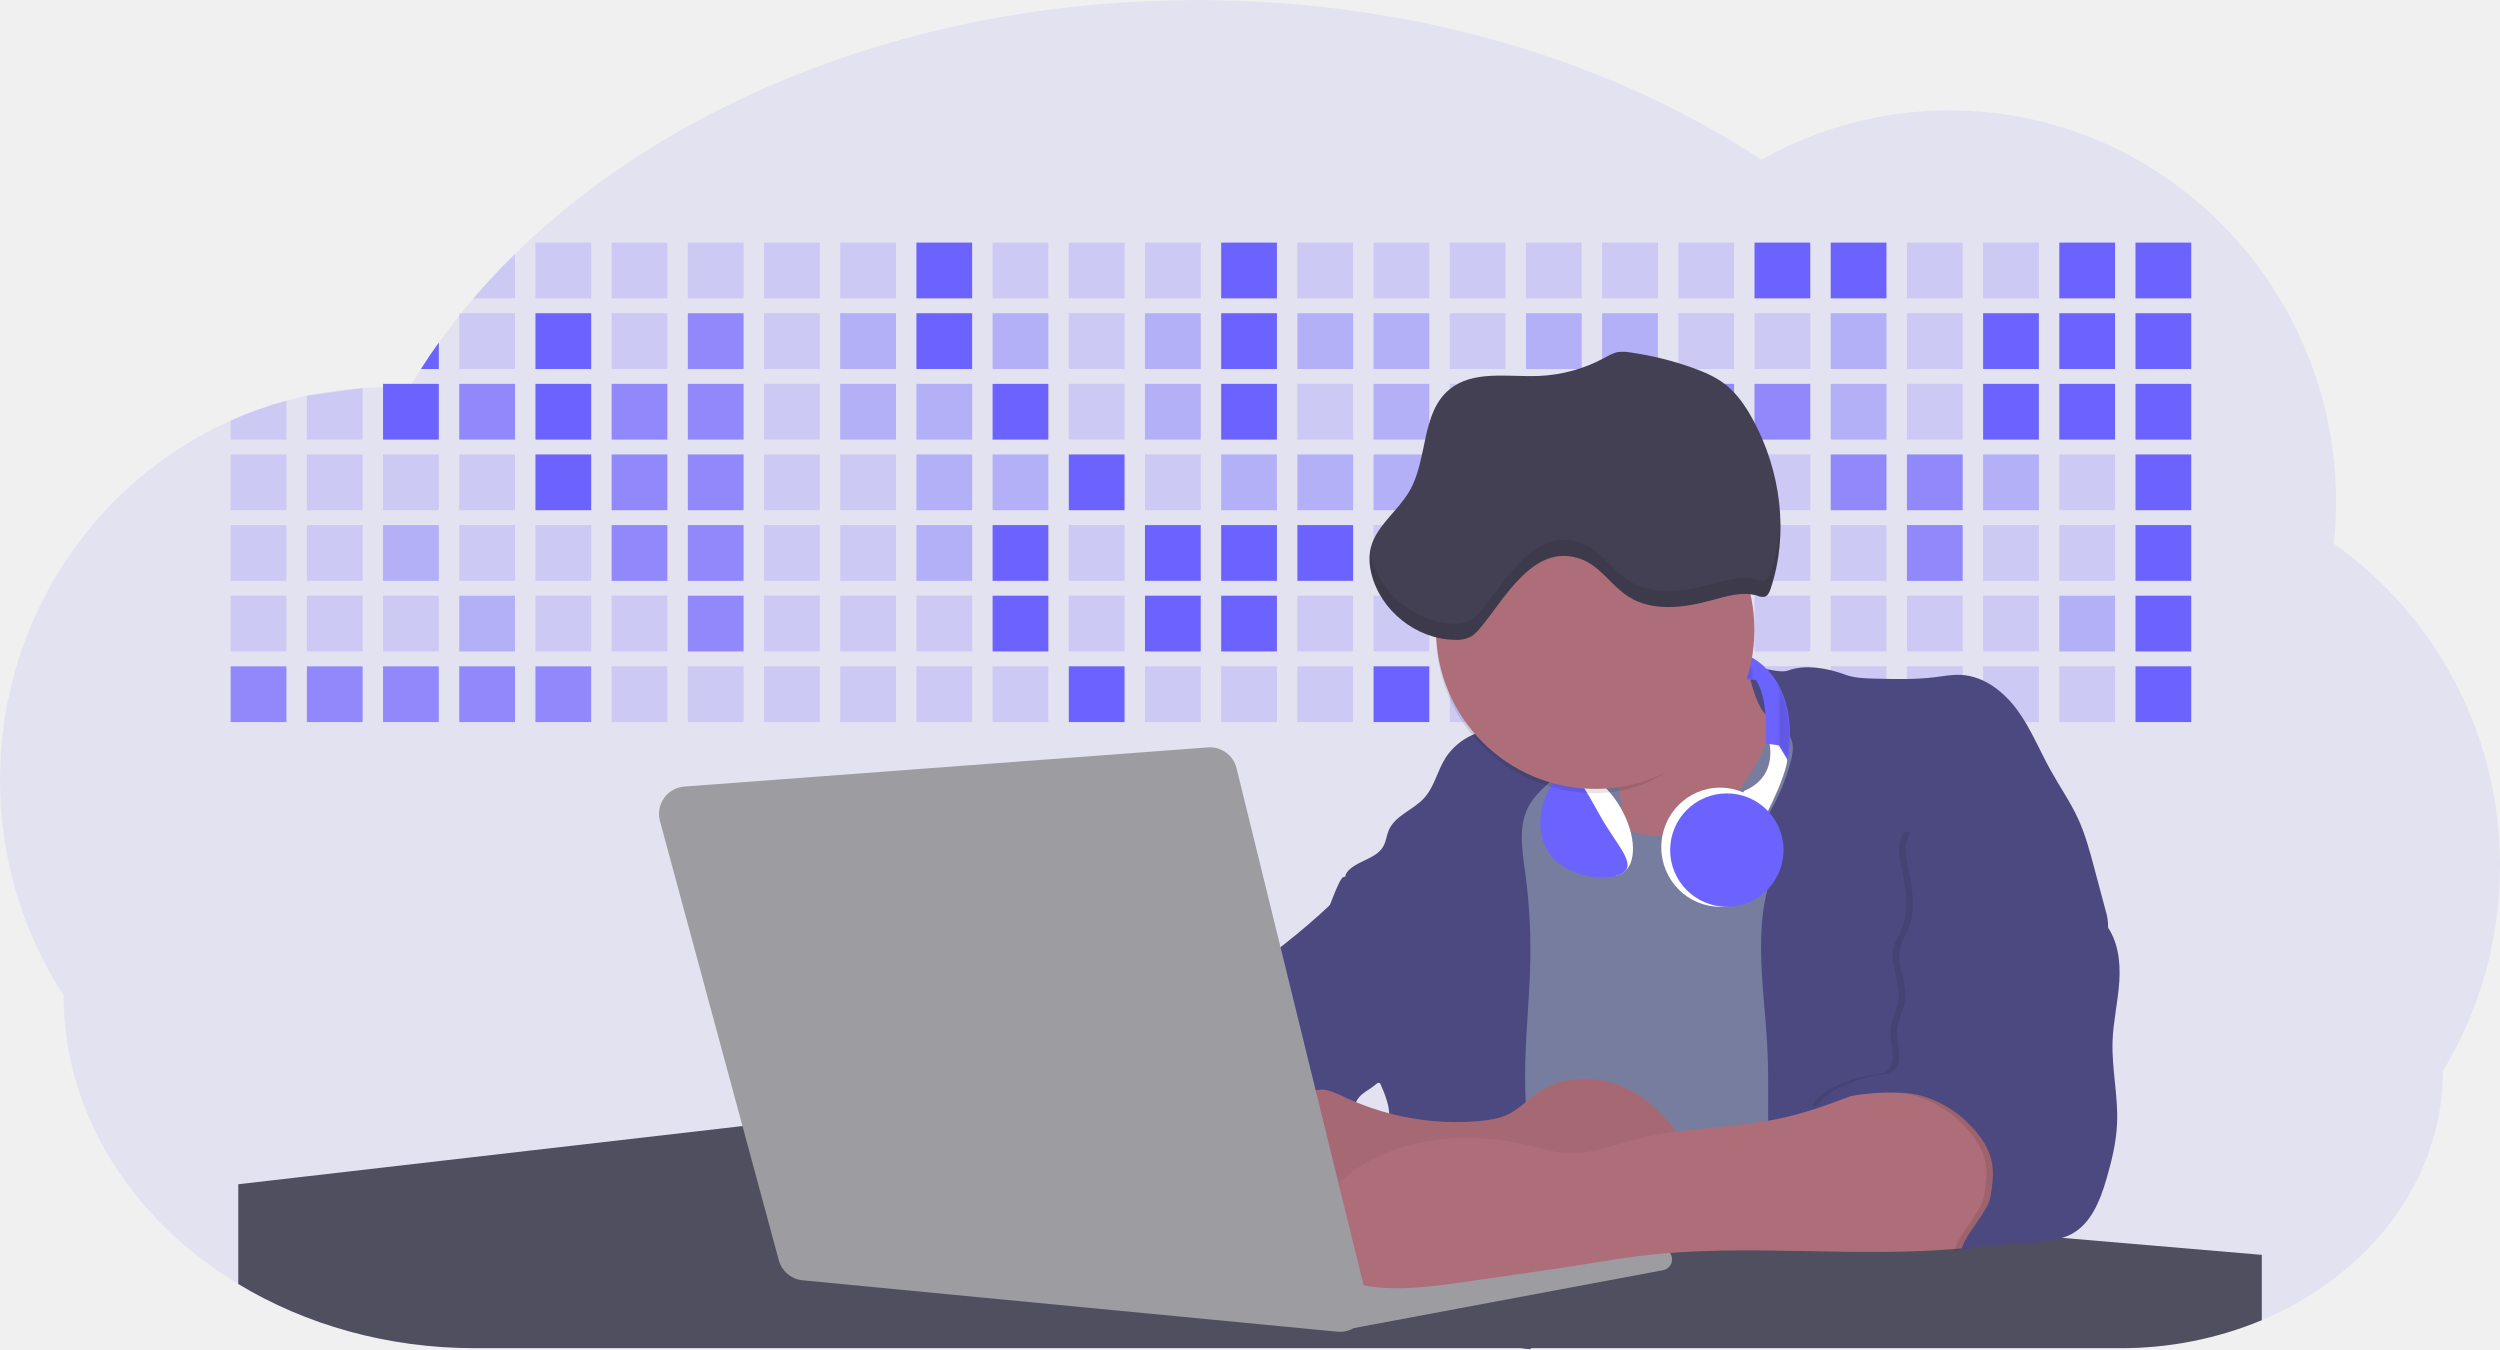
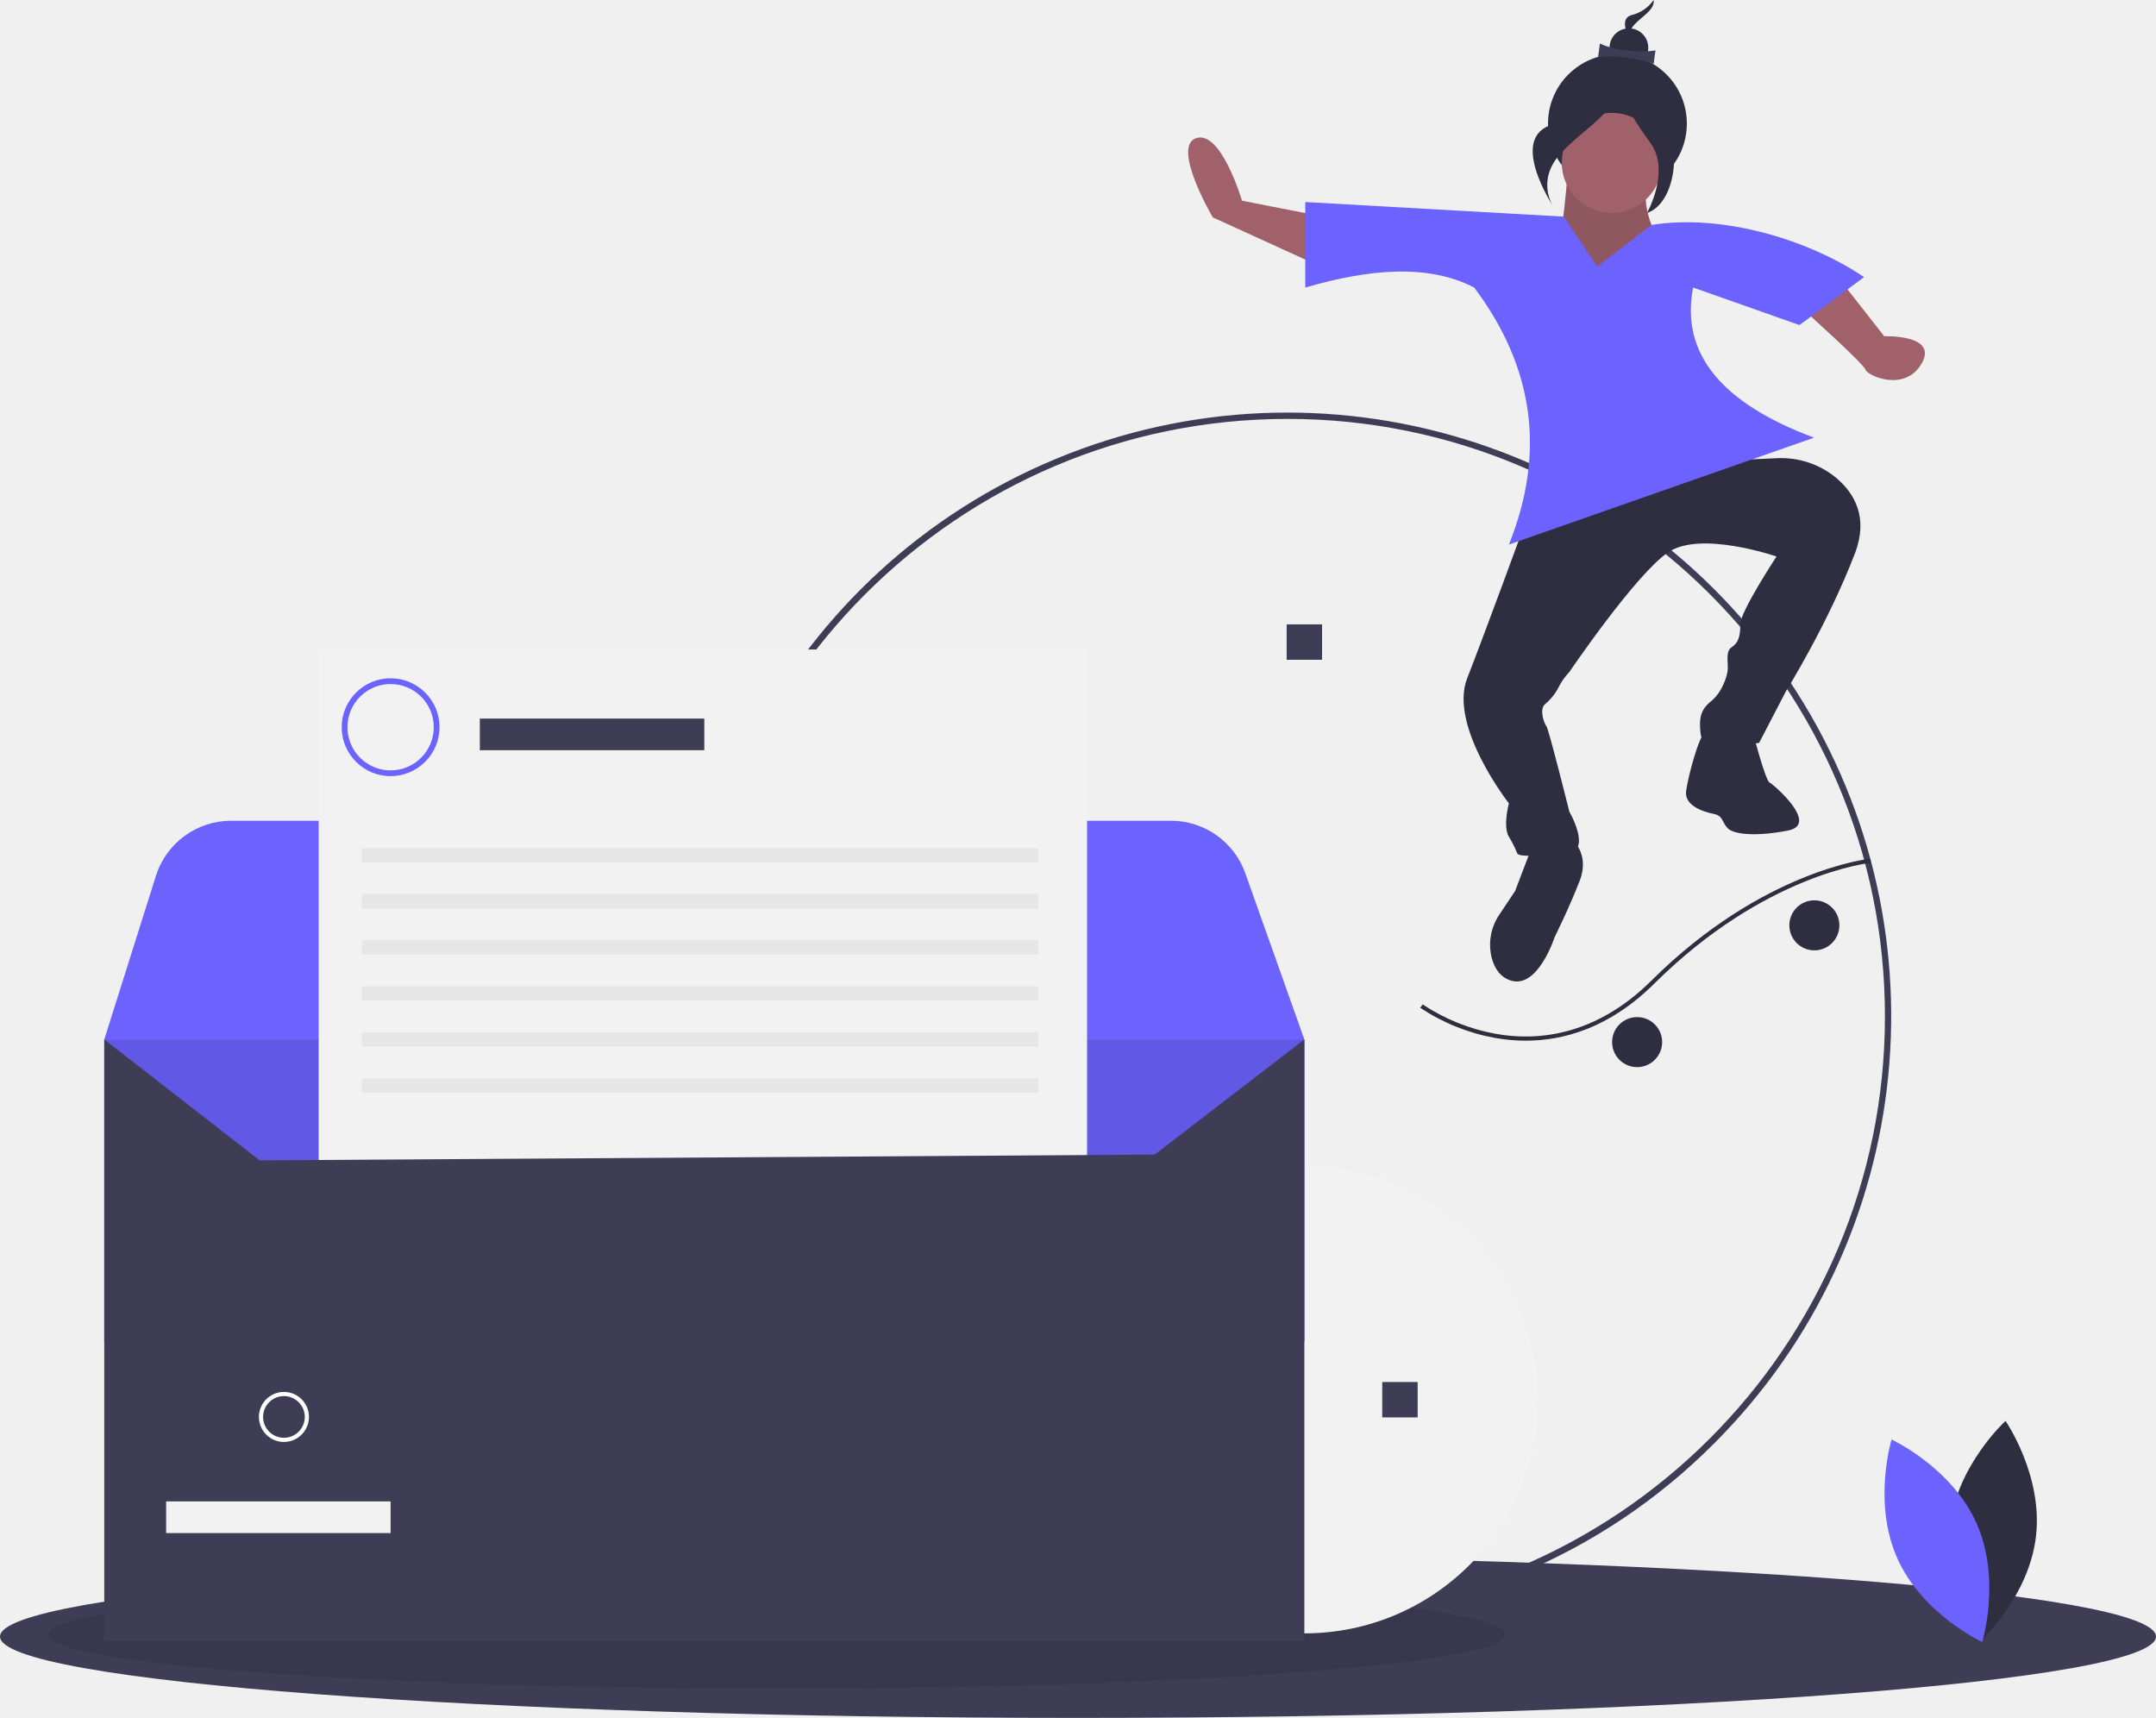
- <svg xmlns="http://www.w3.org/2000/svg" id="aa7bae02-e79e-4d6b-a496-aba15f39787c" data-name="Layer 1" width="auto" height="auto" viewBox="0 0 1144 617.32">
-   <path d="M1172,537.57a181.92,181.92,0,0,1-6.85,49.6,180.06,180.06,0,0,1-19.27,44.28c0,50.1-33.82,93.4-82.91,114a167.3,167.3,0,0,1-64.73,12.8H245.17c-40.25,0-77.55-10.86-108.14-29.36A185.76,185.76,0,0,1,112.2,711c-34-29.22-55.08-69.6-55.08-114.2A180.5,180.5,0,0,1,28,498.08c0-73.36,43.39-136.44,105.55-164.29a174.52,174.52,0,0,1,25.51-9.12q4.63-1.26,9.36-2.26a175.39,175.39,0,0,1,25.51-3.5q4.65-.29,9.35-.33H205c3.46,0,6.89.12,10.3.32l1.12-1.9q2.06-3.44,4.22-6.81,3.9-6.14,8.18-12.1,4.48-6.29,9.35-12.38l.83-1q2.76-3.44,5.64-6.8,9-10.49,19-20.35c72.11-70.68,185.08-116.18,312.08-116.18,98.82,0,189.15,27.55,258.34,73.07A174.18,174.18,0,0,1,920,191.86c97.74,0,177,80.37,177,179.51a184.9,184.9,0,0,1-1,18.78A180,180,0,0,1,1172,537.57Z" transform="translate(-28 -141.34)" fill="#6c63ff" opacity="0.1" />
-   <path d="M263.66,257.52v20.35h-19Q253.59,267.39,263.66,257.52Z" transform="translate(-28 -141.34)" fill="#6c63ff" opacity="0.2" />
-   <rect x="245.02" y="111.02" width="25.51" height="25.51" fill="#6c63ff" opacity="0.2" />
-   <rect x="279.88" y="111.02" width="25.51" height="25.51" fill="#6c63ff" opacity="0.2" />
-   <rect x="314.75" y="111.02" width="25.51" height="25.51" fill="#6c63ff" opacity="0.2" />
-   <rect x="349.61" y="111.02" width="25.51" height="25.51" fill="#6c63ff" opacity="0.2" />
-   <rect x="384.48" y="111.02" width="25.51" height="25.51" fill="#6c63ff" opacity="0.2" />
-   <rect x="419.35" y="111.02" width="25.51" height="25.51" fill="#6c63ff" />
-   <rect x="454.21" y="111.02" width="25.51" height="25.51" fill="#6c63ff" opacity="0.2" />
-   <rect x="489.08" y="111.02" width="25.51" height="25.51" fill="#6c63ff" opacity="0.2" />
-   <rect x="523.94" y="111.02" width="25.51" height="25.51" fill="#6c63ff" opacity="0.2" />
-   <rect x="558.81" y="111.02" width="25.51" height="25.51" fill="#6c63ff" />
-   <rect x="593.68" y="111.02" width="25.51" height="25.51" fill="#6c63ff" opacity="0.2" />
-   <rect x="628.54" y="111.02" width="25.51" height="25.51" fill="#6c63ff" opacity="0.2" />
-   <rect x="663.41" y="111.02" width="25.51" height="25.51" fill="#6c63ff" opacity="0.2" />
-   <rect x="698.28" y="111.02" width="25.51" height="25.51" fill="#6c63ff" opacity="0.2" />
-   <rect x="733.14" y="111.02" width="25.51" height="25.51" fill="#6c63ff" opacity="0.2" />
-   <rect x="768.01" y="111.02" width="25.51" height="25.51" fill="#6c63ff" opacity="0.2" />
-   <rect x="802.87" y="111.02" width="25.51" height="25.51" fill="#6c63ff" />
-   <rect x="837.74" y="111.02" width="25.51" height="25.51" fill="#6c63ff" />
-   <rect x="872.61" y="111.02" width="25.51" height="25.51" fill="#6c63ff" opacity="0.2" />
-   <rect x="907.47" y="111.02" width="25.51" height="25.51" fill="#6c63ff" opacity="0.2" />
-   <rect x="942.34" y="111.02" width="25.51" height="25.51" fill="#6c63ff" />
-   <rect x="977.2" y="111.02" width="25.51" height="25.51" fill="#6c63ff" />
-   <path d="M228.8,298.08v12.1h-8.18Q224.52,304,228.8,298.08Z" transform="translate(-28 -141.34)" fill="#6c63ff" />
-   <rect x="210.15" y="143.33" width="25.51" height="25.51" fill="#6c63ff" opacity="0.2" />
-   <rect x="245.02" y="143.33" width="25.51" height="25.51" fill="#6c63ff" />
-   <rect x="279.88" y="143.33" width="25.51" height="25.51" fill="#6c63ff" opacity="0.2" />
-   <rect x="314.75" y="143.33" width="25.51" height="25.51" fill="#6c63ff" opacity="0.7" />
-   <rect x="349.61" y="143.33" width="25.51" height="25.51" fill="#6c63ff" opacity="0.2" />
-   <rect x="384.48" y="143.33" width="25.51" height="25.51" fill="#6c63ff" opacity="0.4" />
-   <rect x="419.35" y="143.33" width="25.51" height="25.51" fill="#6c63ff" />
-   <rect x="454.21" y="143.33" width="25.51" height="25.51" fill="#6c63ff" opacity="0.4" />
-   <rect x="489.08" y="143.33" width="25.51" height="25.51" fill="#6c63ff" opacity="0.2" />
-   <rect x="523.94" y="143.33" width="25.51" height="25.51" fill="#6c63ff" opacity="0.4" />
-   <rect x="558.81" y="143.33" width="25.51" height="25.51" fill="#6c63ff" />
-   <rect x="593.68" y="143.33" width="25.51" height="25.51" fill="#6c63ff" opacity="0.4" />
-   <rect x="628.54" y="143.33" width="25.51" height="25.51" fill="#6c63ff" opacity="0.4" />
-   <rect x="663.41" y="143.33" width="25.51" height="25.51" fill="#6c63ff" opacity="0.2" />
-   <rect x="698.28" y="143.33" width="25.51" height="25.51" fill="#6c63ff" opacity="0.4" />
-   <rect x="733.14" y="143.33" width="25.51" height="25.51" fill="#6c63ff" opacity="0.4" />
-   <rect x="768.01" y="143.33" width="25.51" height="25.51" fill="#6c63ff" opacity="0.2" />
-   <rect x="802.87" y="143.33" width="25.51" height="25.51" fill="#6c63ff" opacity="0.2" />
-   <rect x="837.74" y="143.33" width="25.51" height="25.51" fill="#6c63ff" opacity="0.4" />
-   <rect x="872.61" y="143.33" width="25.51" height="25.51" fill="#6c63ff" opacity="0.2" />
-   <rect x="907.47" y="143.33" width="25.51" height="25.51" fill="#6c63ff" />
-   <rect x="942.34" y="143.33" width="25.51" height="25.51" fill="#6c63ff" />
-   <rect x="977.2" y="143.33" width="25.51" height="25.51" fill="#6c63ff" />
-   <path d="M159.06,324.67V342.5H133.55v-8.71A174.52,174.52,0,0,1,159.06,324.67Z" transform="translate(-28 -141.34)" fill="#6c63ff" opacity="0.2" />
-   <polygon points="165.93 177.57 165.93 201.16 140.42 201.16 140.42 181.07 165.93 177.57" fill="#6c63ff" opacity="0.2" />
-   <rect x="175.28" y="175.65" width="25.51" height="25.51" fill="#6c63ff" />
-   <rect x="210.15" y="175.65" width="25.51" height="25.51" fill="#6c63ff" opacity="0.7" />
-   <rect x="245.02" y="175.65" width="25.51" height="25.51" fill="#6c63ff" />
-   <rect x="279.88" y="175.65" width="25.51" height="25.51" fill="#6c63ff" opacity="0.7" />
-   <rect x="314.75" y="175.65" width="25.51" height="25.51" fill="#6c63ff" opacity="0.7" />
-   <rect x="349.61" y="175.65" width="25.51" height="25.51" fill="#6c63ff" opacity="0.2" />
-   <rect x="384.48" y="175.65" width="25.51" height="25.51" fill="#6c63ff" opacity="0.4" />
-   <rect x="419.35" y="175.65" width="25.51" height="25.51" fill="#6c63ff" opacity="0.4" />
-   <rect x="454.21" y="175.65" width="25.51" height="25.51" fill="#6c63ff" />
-   <rect x="489.08" y="175.65" width="25.51" height="25.51" fill="#6c63ff" opacity="0.2" />
-   <rect x="523.94" y="175.65" width="25.51" height="25.51" fill="#6c63ff" opacity="0.4" />
-   <rect x="558.81" y="175.65" width="25.51" height="25.51" fill="#6c63ff" />
-   <rect x="593.68" y="175.65" width="25.51" height="25.51" fill="#6c63ff" opacity="0.2" />
-   <rect x="628.54" y="175.65" width="25.51" height="25.51" fill="#6c63ff" opacity="0.4" />
-   <rect x="663.41" y="175.65" width="25.51" height="25.51" fill="#6c63ff" opacity="0.2" />
-   <rect x="698.28" y="175.65" width="25.51" height="25.51" fill="#6c63ff" />
-   <rect x="733.14" y="175.65" width="25.51" height="25.51" fill="#6c63ff" opacity="0.2" />
-   <rect x="768.01" y="175.65" width="25.51" height="25.51" fill="#6c63ff" opacity="0.7" />
-   <rect x="802.87" y="175.65" width="25.51" height="25.51" fill="#6c63ff" opacity="0.7" />
-   <rect x="837.74" y="175.65" width="25.51" height="25.51" fill="#6c63ff" opacity="0.4" />
-   <rect x="872.61" y="175.65" width="25.51" height="25.51" fill="#6c63ff" opacity="0.2" />
-   <rect x="907.47" y="175.65" width="25.51" height="25.51" fill="#6c63ff" />
-   <rect x="942.34" y="175.65" width="25.51" height="25.51" fill="#6c63ff" />
-   <rect x="977.2" y="175.65" width="25.51" height="25.51" fill="#6c63ff" />
-   <rect x="105.55" y="207.96" width="25.51" height="25.51" fill="#6c63ff" opacity="0.2" />
-   <rect x="140.42" y="207.96" width="25.51" height="25.51" fill="#6c63ff" opacity="0.2" />
-   <rect x="175.28" y="207.96" width="25.51" height="25.51" fill="#6c63ff" opacity="0.2" />
-   <rect x="210.15" y="207.96" width="25.51" height="25.51" fill="#6c63ff" opacity="0.2" />
-   <rect x="245.02" y="207.96" width="25.51" height="25.51" fill="#6c63ff" />
-   <rect x="279.88" y="207.96" width="25.51" height="25.51" fill="#6c63ff" opacity="0.7" />
-   <rect x="314.75" y="207.96" width="25.51" height="25.51" fill="#6c63ff" opacity="0.7" />
-   <rect x="349.61" y="207.96" width="25.51" height="25.51" fill="#6c63ff" opacity="0.2" />
-   <rect x="384.48" y="207.96" width="25.51" height="25.51" fill="#6c63ff" opacity="0.2" />
-   <rect x="419.35" y="207.96" width="25.51" height="25.51" fill="#6c63ff" opacity="0.4" />
-   <rect x="454.21" y="207.96" width="25.51" height="25.51" fill="#6c63ff" opacity="0.4" />
-   <rect x="489.08" y="207.96" width="25.51" height="25.51" fill="#6c63ff" />
-   <rect x="523.94" y="207.96" width="25.51" height="25.51" fill="#6c63ff" opacity="0.2" />
-   <rect x="558.81" y="207.96" width="25.51" height="25.51" fill="#6c63ff" opacity="0.4" />
-   <rect x="593.68" y="207.96" width="25.51" height="25.51" fill="#6c63ff" opacity="0.4" />
-   <rect x="628.54" y="207.96" width="25.51" height="25.51" fill="#6c63ff" opacity="0.4" />
-   <rect x="663.41" y="207.96" width="25.51" height="25.51" fill="#6c63ff" opacity="0.4" />
-   <rect x="698.28" y="207.96" width="25.51" height="25.51" fill="#6c63ff" opacity="0.2" />
-   <rect x="733.14" y="207.96" width="25.51" height="25.51" fill="#6c63ff" opacity="0.2" />
-   <rect x="768.01" y="207.96" width="25.51" height="25.51" fill="#6c63ff" opacity="0.2" />
-   <rect x="802.87" y="207.96" width="25.51" height="25.51" fill="#6c63ff" opacity="0.2" />
-   <rect x="837.74" y="207.96" width="25.51" height="25.51" fill="#6c63ff" opacity="0.7" />
-   <rect x="872.61" y="207.96" width="25.51" height="25.51" fill="#6c63ff" opacity="0.7" />
-   <rect x="907.47" y="207.96" width="25.51" height="25.51" fill="#6c63ff" opacity="0.4" />
-   <rect x="942.34" y="207.96" width="25.51" height="25.51" fill="#6c63ff" opacity="0.2" />
-   <rect x="977.2" y="207.96" width="25.51" height="25.51" fill="#6c63ff" />
-   <rect x="105.55" y="240.28" width="25.51" height="25.51" fill="#6c63ff" opacity="0.2" />
-   <rect x="140.42" y="240.28" width="25.51" height="25.51" fill="#6c63ff" opacity="0.2" />
-   <rect x="175.28" y="240.28" width="25.51" height="25.51" fill="#6c63ff" opacity="0.4" />
-   <rect x="210.15" y="240.28" width="25.51" height="25.51" fill="#6c63ff" opacity="0.2" />
-   <rect x="245.02" y="240.28" width="25.51" height="25.51" fill="#6c63ff" opacity="0.2" />
-   <rect x="279.88" y="240.28" width="25.51" height="25.51" fill="#6c63ff" opacity="0.7" />
-   <rect x="314.75" y="240.28" width="25.51" height="25.51" fill="#6c63ff" opacity="0.7" />
-   <rect x="349.61" y="240.28" width="25.51" height="25.51" fill="#6c63ff" opacity="0.2" />
-   <rect x="384.48" y="240.28" width="25.51" height="25.51" fill="#6c63ff" opacity="0.2" />
-   <rect x="419.35" y="240.28" width="25.51" height="25.51" fill="#6c63ff" opacity="0.4" />
-   <rect x="454.21" y="240.28" width="25.51" height="25.51" fill="#6c63ff" />
-   <rect x="489.08" y="240.28" width="25.51" height="25.51" fill="#6c63ff" opacity="0.2" />
-   <rect x="523.94" y="240.28" width="25.51" height="25.51" fill="#6c63ff" />
-   <rect x="558.81" y="240.28" width="25.51" height="25.51" fill="#6c63ff" />
-   <rect x="593.68" y="240.28" width="25.51" height="25.51" fill="#6c63ff" />
-   <rect x="628.54" y="240.28" width="25.51" height="25.51" fill="#6c63ff" opacity="0.2" />
-   <rect x="663.41" y="240.28" width="25.51" height="25.51" fill="#6c63ff" />
-   <rect x="698.28" y="240.28" width="25.51" height="25.51" fill="#6c63ff" opacity="0.2" />
-   <rect x="733.14" y="240.28" width="25.51" height="25.51" fill="#6c63ff" opacity="0.2" />
-   <rect x="768.01" y="240.28" width="25.51" height="25.51" fill="#6c63ff" opacity="0.2" />
-   <rect x="802.87" y="240.28" width="25.51" height="25.51" fill="#6c63ff" opacity="0.2" />
-   <rect x="837.74" y="240.28" width="25.51" height="25.51" fill="#6c63ff" opacity="0.2" />
-   <rect x="872.61" y="240.28" width="25.51" height="25.51" fill="#6c63ff" opacity="0.7" />
-   <rect x="907.47" y="240.28" width="25.51" height="25.51" fill="#6c63ff" opacity="0.2" />
-   <rect x="942.34" y="240.28" width="25.51" height="25.51" fill="#6c63ff" opacity="0.2" />
-   <rect x="977.2" y="240.28" width="25.51" height="25.51" fill="#6c63ff" />
-   <rect x="105.55" y="272.59" width="25.51" height="25.51" fill="#6c63ff" opacity="0.2" />
-   <rect x="140.42" y="272.59" width="25.51" height="25.51" fill="#6c63ff" opacity="0.2" />
-   <rect x="175.28" y="272.59" width="25.51" height="25.51" fill="#6c63ff" opacity="0.2" />
-   <rect x="210.15" y="272.59" width="25.51" height="25.51" fill="#6c63ff" opacity="0.4" />
-   <rect x="245.02" y="272.59" width="25.51" height="25.51" fill="#6c63ff" opacity="0.2" />
-   <rect x="279.88" y="272.59" width="25.51" height="25.51" fill="#6c63ff" opacity="0.2" />
-   <rect x="314.75" y="272.59" width="25.51" height="25.51" fill="#6c63ff" opacity="0.7" />
-   <rect x="349.61" y="272.59" width="25.51" height="25.51" fill="#6c63ff" opacity="0.2" />
-   <rect x="384.48" y="272.59" width="25.51" height="25.51" fill="#6c63ff" opacity="0.2" />
-   <rect x="419.35" y="272.59" width="25.51" height="25.51" fill="#6c63ff" opacity="0.2" />
-   <rect x="454.21" y="272.59" width="25.51" height="25.51" fill="#6c63ff" />
-   <rect x="489.08" y="272.59" width="25.51" height="25.51" fill="#6c63ff" opacity="0.2" />
-   <rect x="523.94" y="272.59" width="25.51" height="25.51" fill="#6c63ff" />
-   <rect x="558.81" y="272.59" width="25.51" height="25.51" fill="#6c63ff" />
-   <rect x="593.68" y="272.59" width="25.51" height="25.51" fill="#6c63ff" opacity="0.2" />
-   <rect x="628.54" y="272.59" width="25.51" height="25.51" fill="#6c63ff" opacity="0.2" />
-   <rect x="663.41" y="272.59" width="25.51" height="25.51" fill="#6c63ff" opacity="0.2" />
-   <rect x="698.28" y="272.59" width="25.51" height="25.51" fill="#6c63ff" opacity="0.2" />
-   <rect x="733.14" y="272.59" width="25.51" height="25.51" fill="#6c63ff" opacity="0.2" />
-   <rect x="768.01" y="272.59" width="25.51" height="25.51" fill="#6c63ff" opacity="0.2" />
-   <rect x="802.87" y="272.59" width="25.51" height="25.51" fill="#6c63ff" opacity="0.2" />
-   <rect x="837.74" y="272.59" width="25.51" height="25.51" fill="#6c63ff" opacity="0.2" />
-   <rect x="872.61" y="272.59" width="25.51" height="25.51" fill="#6c63ff" opacity="0.2" />
-   <rect x="907.47" y="272.59" width="25.51" height="25.51" fill="#6c63ff" opacity="0.2" />
-   <rect x="942.34" y="272.59" width="25.51" height="25.51" fill="#6c63ff" opacity="0.4" />
-   <rect x="977.2" y="272.59" width="25.51" height="25.51" fill="#6c63ff" />
-   <rect x="105.55" y="304.91" width="25.51" height="25.51" fill="#6c63ff" opacity="0.7" />
-   <rect x="140.42" y="304.91" width="25.51" height="25.51" fill="#6c63ff" opacity="0.7" />
-   <rect x="175.28" y="304.91" width="25.51" height="25.51" fill="#6c63ff" opacity="0.7" />
-   <rect x="210.15" y="304.91" width="25.51" height="25.51" fill="#6c63ff" opacity="0.7" />
-   <rect x="245.02" y="304.91" width="25.51" height="25.51" fill="#6c63ff" opacity="0.7" />
-   <rect x="279.88" y="304.91" width="25.51" height="25.51" fill="#6c63ff" opacity="0.2" />
-   <rect x="314.75" y="304.91" width="25.51" height="25.51" fill="#6c63ff" opacity="0.2" />
-   <rect x="349.61" y="304.91" width="25.51" height="25.51" fill="#6c63ff" opacity="0.2" />
-   <rect x="384.48" y="304.91" width="25.51" height="25.51" fill="#6c63ff" opacity="0.2" />
-   <rect x="419.35" y="304.91" width="25.51" height="25.51" fill="#6c63ff" opacity="0.2" />
-   <rect x="454.21" y="304.91" width="25.51" height="25.51" fill="#6c63ff" opacity="0.2" />
-   <rect x="489.08" y="304.91" width="25.51" height="25.51" fill="#6c63ff" />
-   <rect x="523.94" y="304.91" width="25.51" height="25.51" fill="#6c63ff" opacity="0.2" />
-   <rect x="558.81" y="304.91" width="25.51" height="25.51" fill="#6c63ff" opacity="0.2" />
-   <rect x="593.68" y="304.91" width="25.51" height="25.51" fill="#6c63ff" opacity="0.2" />
-   <rect x="628.54" y="304.91" width="25.51" height="25.51" fill="#6c63ff" />
-   <rect x="663.41" y="304.91" width="25.51" height="25.51" fill="#6c63ff" opacity="0.2" />
-   <rect x="698.28" y="304.91" width="25.51" height="25.51" fill="#6c63ff" opacity="0.2" />
-   <rect x="733.14" y="304.91" width="25.51" height="25.51" fill="#6c63ff" opacity="0.2" />
-   <rect x="768.01" y="304.91" width="25.51" height="25.51" fill="#6c63ff" opacity="0.2" />
-   <rect x="802.87" y="304.91" width="25.51" height="25.51" fill="#6c63ff" opacity="0.2" />
-   <rect x="837.74" y="304.91" width="25.51" height="25.51" fill="#6c63ff" opacity="0.2" />
-   <rect x="872.61" y="304.91" width="25.51" height="25.51" fill="#6c63ff" opacity="0.2" />
-   <rect x="907.47" y="304.91" width="25.51" height="25.51" fill="#6c63ff" opacity="0.2" />
-   <rect x="942.34" y="304.91" width="25.51" height="25.51" fill="#6c63ff" opacity="0.2" />
-   <rect x="977.2" y="304.91" width="25.51" height="25.51" fill="#6c63ff" />
-   <circle cx="734.52" cy="363.89" r="34.87" fill="#767d9f" />
-   <path d="M760.71,460.87q5.22,22.78,8.86,45.9c.73,4.58,1.38,9.41-.28,13.74-1.39,3.61-4.22,6.43-6.44,9.59s-3.9,7.21-2.55,10.83,5.29,5.6,9.05,6.62c10.76,2.9,22.23.79,32.94-2.35a53.29,53.29,0,0,0,13.81-5.72c4.54-2.88,8.26-6.88,11.68-11,15.61-18.93,25.83-41.65,35.45-64.23a39.12,39.12,0,0,1-33.11-13.34c-3.94-4.63-6.83-11.08-4.61-16.74-6.51,3.57-14.24,3.81-21.25,6.25a75.49,75.49,0,0,0-12.5,6.15q-7.18,4.15-14.28,8.46C772.07,458.29,767,461.19,760.71,460.87Z" transform="translate(-28 -141.34)" fill="#ae6e79" />
-   <path d="M833.64,487.05c-6.11,11.89-14.06,23.32-25.41,30.4s-26.63,9-38,2c-5.6-3.42-9.84-8.62-14.73-13s-11-8.13-17.57-7.56c-7.24.63-12.91,6.28-17.76,11.69-7.36,8.22-14.47,16.79-19.68,26.52-10,18.7-12.37,40.56-11.93,61.76s3.51,42.29,3.58,63.49c.1,26.08-4.32,51.95-8.79,77.64,41.1-5.06,82.25,6,123.44,10.19,26.36,2.71,52.92,2.65,79.42,2.58,4.66,0,9.62-.12,13.5-2.7a18.2,18.2,0,0,0,5.59-6.64c3.66-6.75,5.13-14.45,6.15-22.06,2.59-19.22,2.67-38.68,2.74-58.08.18-47,.35-94.17-5.62-140.8-1.47-11.47-3.35-23-7.75-33.73s-11.58-20.6-21.62-26.35c-6.45-3.7-21.4-10.14-29-6.41C841.67,460.15,837.73,479.09,833.64,487.05Z" transform="translate(-28 -141.34)" fill="#767d9f" />
-   <path d="M836.68,619.77c-1.55-29-7.86-59.95,5.57-85.69,3.3-6.32-8.54-14.21-4.88-20.33a92.08,92.08,0,0,0,10.06-23.93c.76-2.89,1.37-5.95.65-8.85-1.33-5.29-6.56-8.44-11-11.66-4.9-3.56-7.42-14.41-9-20.28s12.57,1.2,18.26-.89c7.9-2.89,17.94-1.07,25.82,1.86,4.4,1.62,9.18,1.76,13.87,1.88,9.11.24,18.25.47,27.29-.65,4.06-.51,8.13-1.28,12.21-1.05,10.41.59,19.46,7.71,25.62,16.13s10.08,18.23,15.13,27.35c4.21,7.6,9.23,14.78,12.82,22.69,3.18,7,5.19,14.52,7.18,22l5.13,19.19a25.58,25.58,0,0,1,1.26,8.51c-.26,3.07-1.62,5.93-3,8.66A164.12,164.12,0,0,1,971,603.2c-10.79,13.23-23.89,25.16-30.3,41-2.5,6.17-3.89,12.73-5.16,19.27a707.94,707.94,0,0,0-10.9,79.15,174.2,174.2,0,0,0-36.52-12.21,177.61,177.61,0,0,0-19-3c-5.59-.58-12.8.52-18.12-1-8.9-2.53-9.88-17.58-11.23-25.46-2.16-12.55-2.59-25.32-2.67-38C837,648.53,837.45,634.14,836.68,619.77Z" transform="translate(-28 -141.34)" fill="#4c4981" />
-   <path d="M641.23,565.54c4.21,24,8.85,48.07,18,70.62-.23.22-.46.42-.69.62-.81.69-1.65,1.34-2.53,2-2.05,1.44-4.3,2.66-6,4.54a8,8,0,0,0-1.5,2.45,5.48,5.48,0,0,0,0,4.47c-4.77,2.11-10.31,1.46-15.66,1.26-4.61-.17-9.08,0-12.78,2.53-5.14,3.54-6.69,10.34-7.52,16.52q-.46,3.38-.79,6.77-.32,3.15-.52,6.32a188.61,188.61,0,0,0-.19,21q.08,1.92.21,3.84c-16.34-.39-31.23-8.91-45.32-17.19-3.22-1.89-6.54-3.88-8.63-7A15.8,15.8,0,0,1,555,674c0-.51.09-1,.16-1.52a41.58,41.58,0,0,1,2.29-8.68,107.2,107.2,0,0,1,19.19-32.65c3.58-4.18,7.61-8.27,9.28-13.52.73-2.29,1-4.72,1.74-7,3.32-9.88,15.3-14.55,19.4-24.14,1-2.29,1.46-4.8,2.7-7a17.63,17.63,0,0,1,4.25-4.75c.73-.61,1.49-1.2,2.24-1.79q10.54-8.26,20.31-17.45,1.82-1.71,3.6-3.46A59.48,59.48,0,0,0,641.23,565.54Z" transform="translate(-28 -141.34)" fill="#4c4981" />
-   <path d="M742,494.56c-1.44,1.52-3,2.95-4.53,4.37l-.41.37-1.62,1.5a39,39,0,0,0-7.55,8.79l-.17.28c-5.1,9.13-3.21,20.37-1.79,30.74a261.55,261.55,0,0,1,2.37,39c-.26,18-2.38,35.88-2.42,53.86,0,4.08.09,8.15.27,12.23.29,6.63.79,13.25,1.39,19.87.65,7.26,1.43,14.51,2.16,21.76.58,5.61,1.13,11.21,1.59,16.81.23,2.9.45,5.79.63,8.69.21,3.4.38,6.81.48,10.21h0c.07,2.16.11,4.31.11,6.47,0,1.23,0,2.45,0,3.67q0,3.51-.19,7-.2,4.49-.61,9c-.31,3.27-.86,6.84-3.16,9.14-.14.14-.29.27-.44.4l-3.24-.4a332.72,332.72,0,0,0-67.3-1.2c.49-3.38.94-6.75,1.38-10.14.2-1.6.4-3.21.59-4.82q.33-2.76.63-5.52c.23-2,.44-4,.64-6q.78-7.73,1.37-15.47.87-11.29,1.32-22.62.22-5.41.34-10.83.17-6.72.16-13.45,0-6.54-.11-13.1c0-1.44-.06-2.88-.18-4.31a27.35,27.35,0,0,0-.53-3.83,49.87,49.87,0,0,0-3-8.48c-.22-.52-.43-1-.64-1.55-.12-.27-.23-.55-.34-.82,5.76-5.13,9.86-12,13.8-18.76,6.39-10.89,12.93-22.26,14-34.84s-5.18-26.71-17.2-30.55c-3.27-1-6.73-1.28-10.1-1.87-3.18-.56-9.81-1.83-13.49-4.11q-3,3.08-6,6.05a22.15,22.15,0,0,1,2.17-8.71l1.42.07a2.71,2.71,0,0,1-.16-1c0-1.07.74-2.28,2.32-3.62,4.71-4,12.12-4.89,15.09-10.3,1.24-2.25,1.45-4.93,2.45-7.29,2.87-6.73,11.11-9.21,16.07-14.59s6.2-13,10.21-19a28.62,28.62,0,0,1,12-10c.4-.19.81-.38,1.22-.55,8.3-3.55,18.16-4.36,26.76-4.34,3.34,0,12,.1,16.24,1.79a5.32,5.32,0,0,1,1.85,1.13C752.37,480.61,745.34,491,742,494.56Z" transform="translate(-28 -141.34)" fill="#4c4981" />
-   <path d="M642.72,542.69a60.88,60.88,0,0,1,46.74,4.87c7.2,4,13.66,9.58,17.62,16.78,5.95,10.8,5.69,23.82,5.27,36.15-.21,6.17-.48,12.56-3.2,18.1C706,625,700.06,629.4,694,633a42.24,42.24,0,0,1-12.32,5.33c-6.72,1.46-13.7.22-20.47-1-7.36-1.36-15.26-3-20.37-8.48-3-3.18-4.64-7.31-6.26-11.35q-3.49-8.75-7-17.48c-4.05-10.11-5.42-18.52-.07-28.37,2.43-4.49,5.4-8.69,7.8-13.21C636.51,556.14,640.81,543.28,642.72,542.69Z" transform="translate(-28 -141.34)" fill="#4c4981" />
-   <path d="M1063,715.56v29.9a167.3,167.3,0,0,1-64.73,12.8H728.58c-.14.14-.29.27-.44.4l-3.24-.4H245.17c-40.25,0-77.55-10.86-108.14-29.36V683.25l230.72-26.63.18,0L502.29,668l34.77,3,18.06,1.53,37.38,3.17,19.23,1.63,28,2.38,3.94.33,20.18,1.71L691.23,684l38.5,3.26,64.18,5.45,45.15,3.83,74.14,6.29,14.1,1.19,1.52.13,1.32.11,18.62,1.58,20.44,1.74,2.37.2Z" transform="translate(-28 -141.34)" fill="#504f60" />
-   <polygon points="764 573.12 474.86 523.77 463.65 580.46 596.19 596.33 637 601.44 749.26 579.33 764 573.12" fill="#9c9ca1" />
-   <path d="M642.33,739.94l144.86-27.23a5,5,0,0,1,5.94,4.93h0a5,5,0,0,1-4.09,4.93L647.57,749.06Z" transform="translate(-28 -141.34)" fill="#9c9ca1" />
-   <path d="M705.17,654.31c4.51-.42,9.08-1.13,13.14-3.13,5-2.49,8.89-6.78,13.52-9.94,10.18-7,23.8-7.94,35.47-3.92s21.41,12.63,28.23,22.91c4.53,6.85,7.93,15.59,4.73,23.15a30.51,30.51,0,0,1-4.12,6.44l-8.34,10.9a29,29,0,0,1-5.66,6.09c-3.12,2.27-7,3.2-10.82,3.76-10.15,1.48-20.48.64-30.71,1.32-17.57,1.17-34.73,6.83-52.34,6.64-10.12-.11-20.11-2.15-30-4.19l-43.77-9c-7.62-1.56-16.23-3.84-19.82-10.75-1.61-3.11-1.91-6.71-2.1-10.21-.52-9.64,0-20.36,6.68-27.31,6.28-6.52,16.21-8.58,23.71-13.4,9.18-5.91,12.21-4,21.89.44A120,120,0,0,0,705.17,654.31Z" transform="translate(-28 -141.34)" fill="#ae6e79" />
-   <path d="M705.17,654.31c4.51-.42,9.08-1.13,13.14-3.13,5-2.49,8.89-6.78,13.52-9.94,10.18-7,23.8-7.94,35.47-3.92s21.41,12.63,28.23,22.91c4.53,6.85,7.93,15.59,4.73,23.15a30.51,30.51,0,0,1-4.12,6.44l-8.34,10.9a29,29,0,0,1-5.66,6.09c-3.12,2.27-7,3.2-10.82,3.76-10.15,1.48-20.48.64-30.71,1.32-17.57,1.17-34.73,6.83-52.34,6.64-10.12-.11-20.11-2.15-30-4.19l-43.77-9c-7.62-1.56-16.23-3.84-19.82-10.75-1.61-3.11-1.91-6.71-2.1-10.21-.52-9.64,0-20.36,6.68-27.31,6.28-6.52,16.21-8.58,23.71-13.4,9.18-5.91,12.21-4,21.89.44A120,120,0,0,0,705.17,654.31Z" transform="translate(-28 -141.34)" opacity="0.05" />
-   <path d="M880.94,640.6c-12.28,4.75-24.63,9.52-37.49,12.35-21.56,4.75-44.12,4-65.51,9.43-11.3,2.88-22.53,7.52-34.14,6.58-5.19-.42-10.2-2-15.25-3.2-28.37-7-60.62-4.73-83.66,13.27-7.88,6.15-14.33,13.82-20.18,22a14.7,14.7,0,0,0,5.91,21.88A86.62,86.62,0,0,0,659,730.48c13.13,1.16,26.32-.7,39.38-2.56,19.38-2.75,38.77-5.51,58.1-8.6,6.94-1.11,13.88-2.26,20.86-3.14,50.23-6.35,101.37,1.37,151.73-3.93,5.09-.54,10.27-1.24,14.9-3.41,11.72-5.5,17.52-20,15.1-32.74s-11.76-23.33-23-29.83c-9.42-5.47-19.58-7.68-30.07-10C896.26,634,890.32,637,880.94,640.6Z" transform="translate(-28 -141.34)" fill="#ae6e79" />
-   <path d="M988.67,564.44c5.54,7.26,6.72,17,6.12,26.09s-2.76,18.08-3.08,27.21c-.44,12.52,2.58,25,2.07,37.48-.36,8.73-2.43,17.29-4.88,25.67-2.89,9.89-7.07,20.52-16.2,25.27-12.12,6.31-37.54,2.76-50.29,7.7,1.16-7.23,12.28-17.7,13.44-24.93.8-5,1.61-10.14.75-15.15-1.1-6.39-4.85-12.06-9.3-16.78-7.08-7.51-16.32-13.16-26.47-15s-35-.33-43.12,6.08c-1-6.62,17.6-13,24.14-14.43,3.26-.73,7-.32,9.61-2.39,5-3.92,1.37-11.73,1.61-18,.19-5,3.11-9.58,3.7-14.58,1-8-4.22-16.15-2.17-24,.76-2.9,2.45-5.45,3.62-8.21,3.56-8.45,2-18.09.1-27.07-1.18-5.64-2.33-12,.81-16.81,2.91-4.49,11.17,11.5,16.46,10.76,17.47-2.45,33.28-15.4,47.39-4.8,7.19,5.4,8.13,11,11,18.71C976.77,554.6,984,558.36,988.67,564.44Z" transform="translate(-28 -141.34)" opacity="0.1" />
-   <path d="M991.67,564.44c5.54,7.26,6.72,17,6.12,26.09s-2.76,18.08-3.08,27.21c-.44,12.52,2.58,25,2.07,37.48-.36,8.73-2.43,17.29-4.88,25.67-2.89,9.89-7.07,20.52-16.2,25.27-12.12,6.31-37.54,2.76-50.29,7.7,1.16-7.23,12.28-17.7,13.44-24.93.8-5,1.61-10.14.75-15.15-1.1-6.39-4.85-12.06-9.3-16.78-7.08-7.51-16.32-13.16-26.47-15s-35-.33-43.12,6.08c-1-6.62,17.6-13,24.14-14.43,3.26-.73,7-.32,9.61-2.39,5-3.92,1.37-11.73,1.61-18,.19-5,3.11-9.58,3.7-14.58,1-8-4.22-16.15-2.17-24,.76-2.9,2.45-5.45,3.62-8.21,3.56-8.45,2-18.09.1-27.07-1.18-5.64-2.33-12,.81-16.81,2.91-4.49,8.6-6.19,13.89-6.94a68.42,68.42,0,0,1,50,12.9c7.19,5.4,8.13,11,11,18.71C979.77,554.6,987,558.36,991.67,564.44Z" transform="translate(-28 -141.34)" fill="#4c4981" />
-   <path d="M330,517.06,384.37,718a12.55,12.55,0,0,0,10.91,9.21L640,750.72a12.54,12.54,0,0,0,13.38-15.48L593.84,492.86a12.54,12.54,0,0,0-13.12-9.51L341.13,501.27A12.54,12.54,0,0,0,330,517.06Z" transform="translate(-28 -141.34)" fill="#9c9ca1" />
-   <ellipse cx="787.11" cy="387.68" rx="26.9" ry="27.25" fill="#fff" />
-   <path d="M837.2,479.31s5.67,16.86-11.06,23.95L824,507l10.48,10.34S847.4,493.77,846,485.4C846,485.4,844,476.9,837.2,479.31Z" transform="translate(-28 -141.34)" fill="#fff" />
-   <circle cx="790.2" cy="388.99" r="25.94" fill="#6c63ff" />
-   <path d="M846.13,489.23l-4.12-6.8-6-.85c1.28-22.39-4.53-29.06-4.53-29.06l-1.35-.13-5.88-.57-11.06-11.48v-3.26c15.54,1.85,24.13,9.23,28.77,17.88C850.16,470.14,846.13,489.23,846.13,489.23Z" transform="translate(-28 -141.34)" fill="#6c63ff" />
-   <path d="M830.18,448.27v4.12l-5.88-.57-11.06-11.48S830.35,444.17,830.18,448.27Z" transform="translate(-28 -141.34)" stroke="#4c4981" stroke-miterlimit="10" opacity="0.1" />
-   <path d="M846.13,489.23l-4.12-6.8V455C850.16,470.14,846.13,489.23,846.13,489.23Z" transform="translate(-28 -141.34)" stroke="#4c4981" stroke-miterlimit="10" opacity="0.1" />
-   <ellipse cx="757.11" cy="518.2" rx="14.43" ry="26.32" transform="translate(-185.67 306.64) rotate(-30)" fill="#fff" />
-   <path d="M761,516c7.27,12.59,16.19,21,9.29,25s-27,2-34.27-10.6-.67-30,6.23-34S753.72,503.38,761,516Z" transform="translate(-28 -141.34)" fill="#6c63ff" />
-   <path d="M825.73,425.3c0,40.23-27.53,79-67.76,79a72.85,72.85,0,0,1,0-145.7C798.2,358.64,825.73,385.06,825.73,425.3Z" transform="translate(-28 -141.34)" opacity="0.1" />
-   <circle cx="729.97" cy="288.15" r="72.85" fill="#ae6e79" />
-   <path d="M751.57,397.21c8.67,3.19,13.8,12.15,21.58,17.14,11,7,25.32,5.19,37.88,1.73,7-1.91,14.32-4.24,21.21-2.12a6,6,0,0,0,3.23.46c1.5-.43,2.24-2.09,2.73-3.57,8.52-25.4,4.69-54.17-8.17-77.67-3.32-6.06-7.3-11.92-12.78-16.13-4.32-3.31-9.4-5.48-14.52-7.33a145,145,0,0,0-28.88-7.13,17.94,17.94,0,0,0-5.27-.17c-2.41.39-4.57,1.69-6.72,2.85A68.78,68.78,0,0,1,732,313.38c-14,.53-30-2.77-40.79,6.21-13,10.77-9.76,31.78-18.19,46.4-5.58,9.67-16.34,16.69-18.11,27.7a25.57,25.57,0,0,0,.63,10.07c4.12,16.94,20.52,30.06,38,30.37a14.42,14.42,0,0,0,7.76-1.59,17.55,17.55,0,0,0,4.09-3.89C716.84,415.09,729.94,389.25,751.57,397.21Z" transform="translate(-28 -141.34)" fill="#444053" />
-   <path d="M838.2,403.48c-.49,1.48-1.23,3.14-2.73,3.57a6,6,0,0,1-3.23-.46c-6.89-2.12-14.25.21-21.2,2.12-12.57,3.46-26.92,5.31-37.88-1.73-7.79-5-12.91-14-21.59-17.14-21.63-8-34.73,17.88-46.21,31.44a17.55,17.55,0,0,1-4.09,3.89,14.42,14.42,0,0,1-7.76,1.59c-17.42-.31-33.83-13.43-38-30.37-.23-1-.43-2-.58-3,0,.09,0,.17-.05.26a25.57,25.57,0,0,0,.63,10.07c4.12,16.94,20.53,30.06,38,30.37a14.42,14.42,0,0,0,7.76-1.59,17.55,17.55,0,0,0,4.09-3.89c11.48-13.56,24.58-39.4,46.21-31.44,8.68,3.19,13.8,12.15,21.59,17.14,11,7,25.31,5.19,37.88,1.73,7-1.91,14.31-4.24,21.2-2.12a6,6,0,0,0,3.23.46c1.5-.43,2.24-2.09,2.73-3.57a90.29,90.29,0,0,0,4.48-32.26A88.8,88.8,0,0,1,838.2,403.48Z" transform="translate(-28 -141.34)" opacity="0.1" />
+ <svg xmlns="http://www.w3.org/2000/svg" id="f55c1cc7-a527-4cda-b37a-1ea88d078d90" data-name="Layer 1" width="1034" height="823.843" viewBox="0 0 1034 823.843">
+   <circle cx="775.703" cy="59.262" r="33.293" fill="#2f2e41" />
+   <path d="M835.176,117.655s-4.816,60.643-10.594,60.643S892,175.444,892,175.444s-30.82-39.953-15.41-52.795S835.176,117.655,835.176,117.655Z" transform="translate(-83 -38.0783)" fill="#9f616a" />
+   <path d="M835.176,117.655s-4.816,60.643-10.594,60.643S892,175.444,892,175.444s-30.82-39.953-15.41-52.795S835.176,117.655,835.176,117.655Z" transform="translate(-83 -38.0783)" opacity="0.1" />
+   <path d="M700.5,814.965a289.501,289.501,0,1,1,204.707-84.793A287.604,287.604,0,0,1,700.5,814.965Zm0-576c-157.977,0-286.5,128.523-286.5,286.5s128.523,286.5,286.5,286.5S987,683.441,987,525.465,858.477,238.965,700.5,238.965Z" transform="translate(-83 -38.0783)" fill="#3f3d56" />
+   <path d="M921.653,250.335,888,259.965l47.007-2.144a41.391,41.391,0,0,1,29.02,9.764c8.375,7.25,15.125,18.75,8.625,35.75-13,34-33,66-33,66l-13,25s-27,4-28-4,0-12,5-16,8-12,8-16-1-8,2-10,4-5,4-11S935,304.965,935,304.965s-36.347-12.63-52-2-47.347,57.37-47.347,57.37a30.091,30.091,0,0,0-5.167,7.342,25.95,25.95,0,0,1-6.537,8.13c-2.908,2.556-.23,9.595.704,10.528,1,1,11,41,11,41s11,19-1,20-23,2-24,0a54.362,54.362,0,0,0-4-8c-3-5,0-16,0-16s-29-37-20-60,28-75,28-75l29-12,53-19Z" transform="translate(-83 -38.0783)" fill="#2f2e41" />
+   <path d="M719.653,142.335l-41-8s-10-34-22-30,8,38,8,38l57,26Z" transform="translate(-83 -38.0783)" fill="#a0616a" />
+   <path d="M968.653,176.335l18,23s26-1,18,13-26,6-27,3-30-29-30-29Z" transform="translate(-83 -38.0783)" fill="#a0616a" />
+   <path d="M875,145.965l-26,20-16-24-124-7v41c30.516-8.811,58.605-11.541,81,0,28.346,37.744,34.583,78.731,16.653,123.263L953,247.965c-43.863-16.333-64.224-40.012-58-72l51,18,31-23C949.278,152.311,908.022,140.611,875,145.965Z" transform="translate(-83 -38.0783)" fill="#6c63ff" />
+   <ellipse cx="517" cy="784.843" rx="517" ry="39" fill="#3f3d56" />
+   <ellipse cx="372.5" cy="783.843" rx="349.5" ry="26" opacity="0.1" />
+   <path d="M1018.162,769.984c-3.331,29.19,14.614,55.21,14.614,55.21s23.346-21.307,26.678-50.498-14.614-55.21-14.614-55.21S1021.493,740.793,1018.162,769.984Z" transform="translate(-83 -38.0783)" fill="#2f2e41" />
+   <path d="M1030.889,768.477c12.007,26.814,2.776,57.044,2.776,57.044s-28.699-13.245-40.706-40.059-2.776-57.044-2.776-57.044S1018.881,741.663,1030.889,768.477Z" transform="translate(-83 -38.0783)" fill="#6c63ff" />
+   <circle cx="625.559" cy="671.249" r="112.056" fill="#f2f2f2" />
+   <path d="M708.559,536.573l-27.605,69.012-99.819.8-32.518.262-77.169.621-32.505.262-77.169.621-32.505.262-77.169.635-32.505.262-52.09.414L157.43,589.105l-13.071-26.708-7.219-14.782L133,536.573l24.775-78.466a37.827,37.827,0,0,1,36.066-26.431h450.758a37.835,37.835,0,0,1,35.624,25.148l2.871,8.088Z" transform="translate(-83 -38.0783)" fill="#6c63ff" />
+   <rect x="50" y="498.496" width="575.559" height="144.925" fill="#6c63ff" />
+   <rect x="50" y="498.496" width="575.559" height="144.925" opacity="0.1" />
+   <rect x="617.07" y="299.428" width="16.978" height="16.978" fill="#3f3d56" />
+   <rect x="662.911" y="662.76" width="16.978" height="16.978" fill="#3f3d56" />
+   <rect x="152.828" y="311.473" width="368.523" height="463.759" fill="#f2f2f2" />
+   <rect x="230.121" y="344.598" width="107.658" height="15.183" fill="#3f3d56" />
+   <rect x="173.531" y="406.709" width="324.356" height="6.901" fill="#e6e6e6" />
+   <rect x="173.531" y="428.793" width="324.356" height="6.901" fill="#e6e6e6" />
+   <rect x="173.531" y="450.876" width="324.356" height="6.901" fill="#e6e6e6" />
+   <rect x="173.531" y="472.96" width="324.356" height="6.901" fill="#e6e6e6" />
+   <rect x="173.531" y="495.044" width="324.356" height="6.901" fill="#e6e6e6" />
+   <rect x="173.531" y="517.128" width="324.356" height="6.901" fill="#e6e6e6" />
+   <path d="M270.334,410.281a23.464,23.464,0,1,1,23.464-23.464A23.49,23.49,0,0,1,270.334,410.281Zm0-44.168a20.704,20.704,0,1,0,20.704,20.704A20.727,20.727,0,0,0,270.334,366.114Z" transform="translate(-83 -38.0783)" fill="#6c63ff" />
+   <polygon points="625.559 786.964 50 786.964 50 498.495 124.533 556.465 553.786 553.704 625.559 498.495 625.559 786.964" fill="#3f3d56" />
+   <rect x="79.675" y="720.023" width="107.658" height="15.183" fill="#f2f2f2" />
+   <path d="M219.172,729.591a12,12,0,1,1,12-12A12.014,12.014,0,0,1,219.172,729.591Zm0-22a10,10,0,1,0,10,10A10.011,10.011,0,0,0,219.172,707.591Z" transform="translate(-83 -38.0783)" fill="#fff" />
+   <path d="M923.653,389.335s6,23,8,24,24,20,9,23-26,2-29-1-2-6-7-7-14-4-13-11,6-26,9-28S923.653,389.335,923.653,389.335Z" transform="translate(-83 -38.0783)" fill="#2f2e41" />
+   <path d="M836.653,440.335s9,7,4,20-12,27-12,27-8,25-21,21c-5.281-1.625-7.922-6.056-9.196-10.744a25.696,25.696,0,0,1,3.632-20.91l7.564-11.346,8-21Z" transform="translate(-83 -38.0783)" fill="#2f2e41" />
+   <path d="M814.704,537.151c17.926,0,40.105-5.938,61.718-27.402C929.332,457.2,979.599,451.929,980.1,451.882L979.914,449.89c-.509.048-51.488,5.391-104.902,58.438-27.446,27.259-55.775,28.929-74.707,25.527a93.363,93.363,0,0,1-34.999-14.105l-1.182,1.613a95.445,95.445,0,0,0,35.748,14.446A83.498,83.498,0,0,0,814.704,537.151Z" transform="translate(-83 -38.0783)" fill="#2f2e41" />
+   <circle cx="870.153" cy="443.757" r="12" fill="#2f2e41" />
+   <circle cx="785.153" cy="499.757" r="12" fill="#2f2e41" />
+   <circle cx="773.006" cy="78.116" r="23.996" fill="#a0616a" />
+   <path d="M876.082,38.078a18.199,18.199,0,0,1-10.501,7.219c-7.343,1.966-.06,13.001-.06,13.001s-2.648-4.013,1.172-8.262S876.659,42.881,876.082,38.078Z" transform="translate(-83 -38.0783)" fill="#2f2e41" />
+   <circle cx="781.219" cy="22.867" r="9.278" fill="#2f2e41" />
+   <path d="M876.066,68.722c-7.564-2.861-20.159-4.312-26.638-3.32l.889-6.489c6.229,3.22,18.766,4.732,26.638,3.32Z" transform="translate(-83 -38.0783)" fill="#3f3d56" />
+   <path d="M859.429,76.044s-9.48,15.768-31.523,21.671-.18,39.028-.18,39.028-7.95-12.046,3.517-24.802S861.164,90.463,859.429,76.044Z" transform="translate(-83 -38.0783)" fill="#2f2e41" />
+   <path d="M860.182,75.086s9.107,21.658,19.105,23.706,9.24,36.269-6.396,41.401c0,0,11.401-20.062,1.656-33.517S858.646,82.585,860.182,75.086Z" transform="translate(-83 -38.0783)" fill="#2f2e41" />
</svg>
